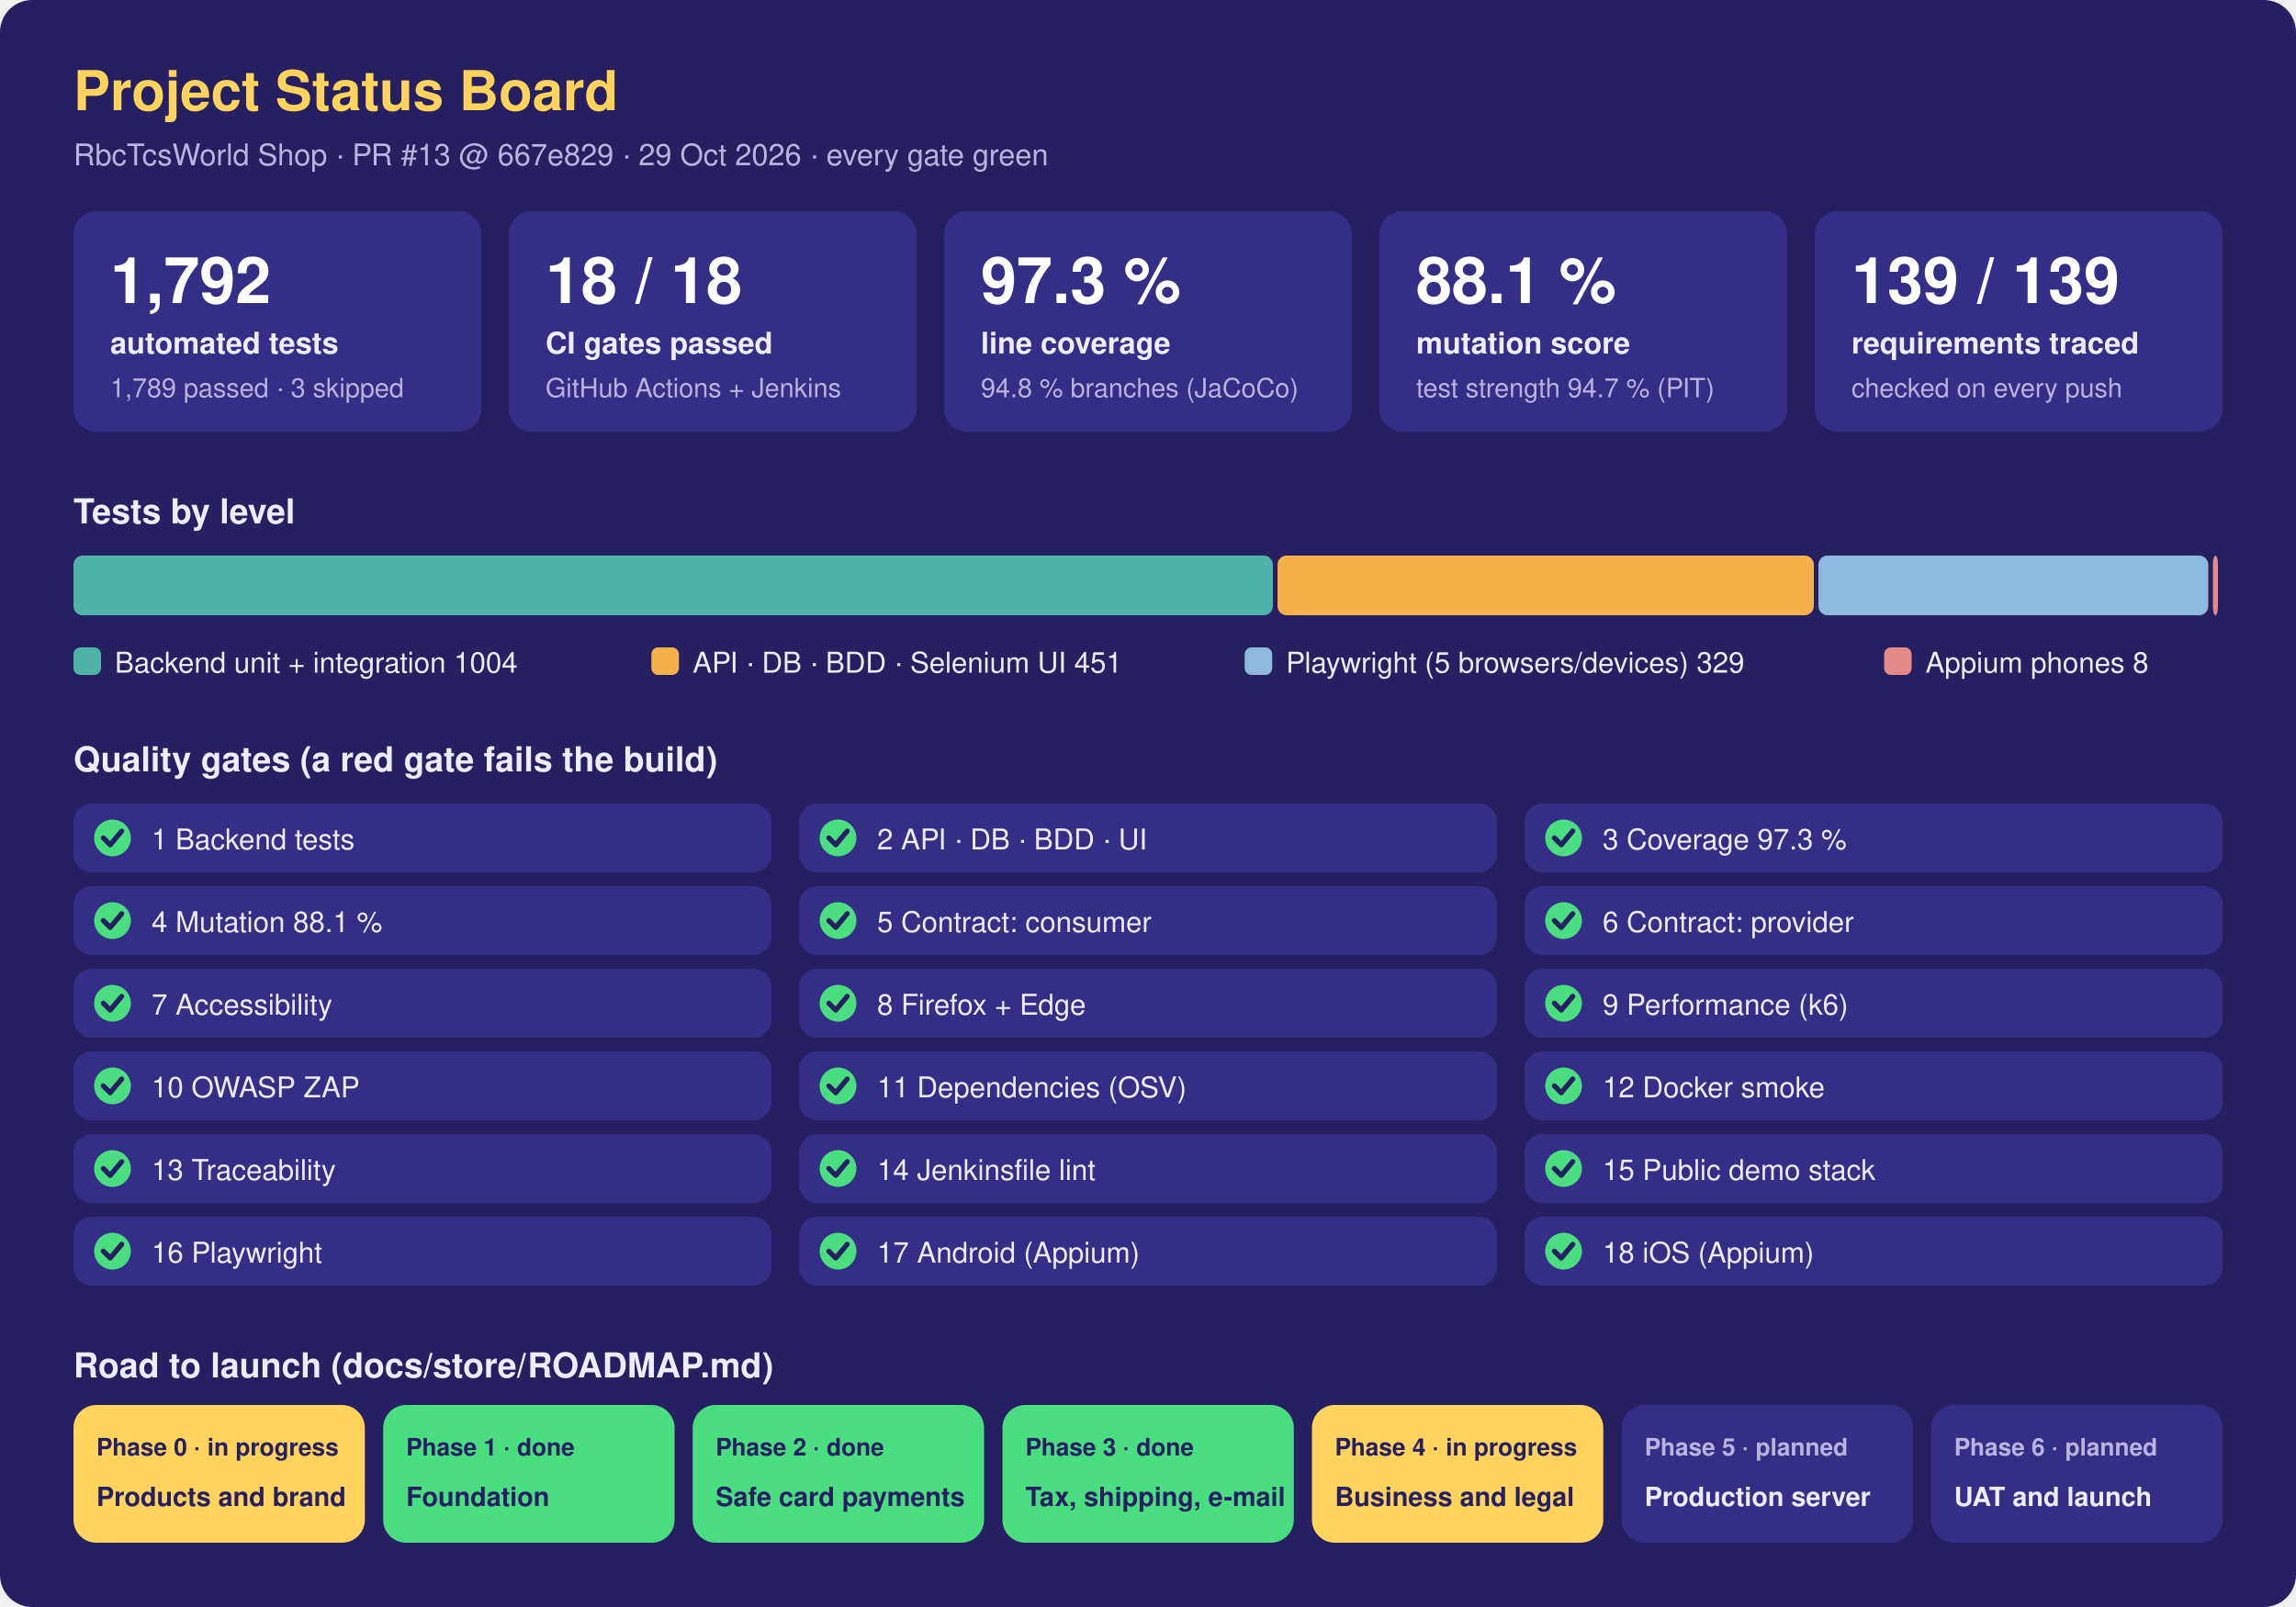
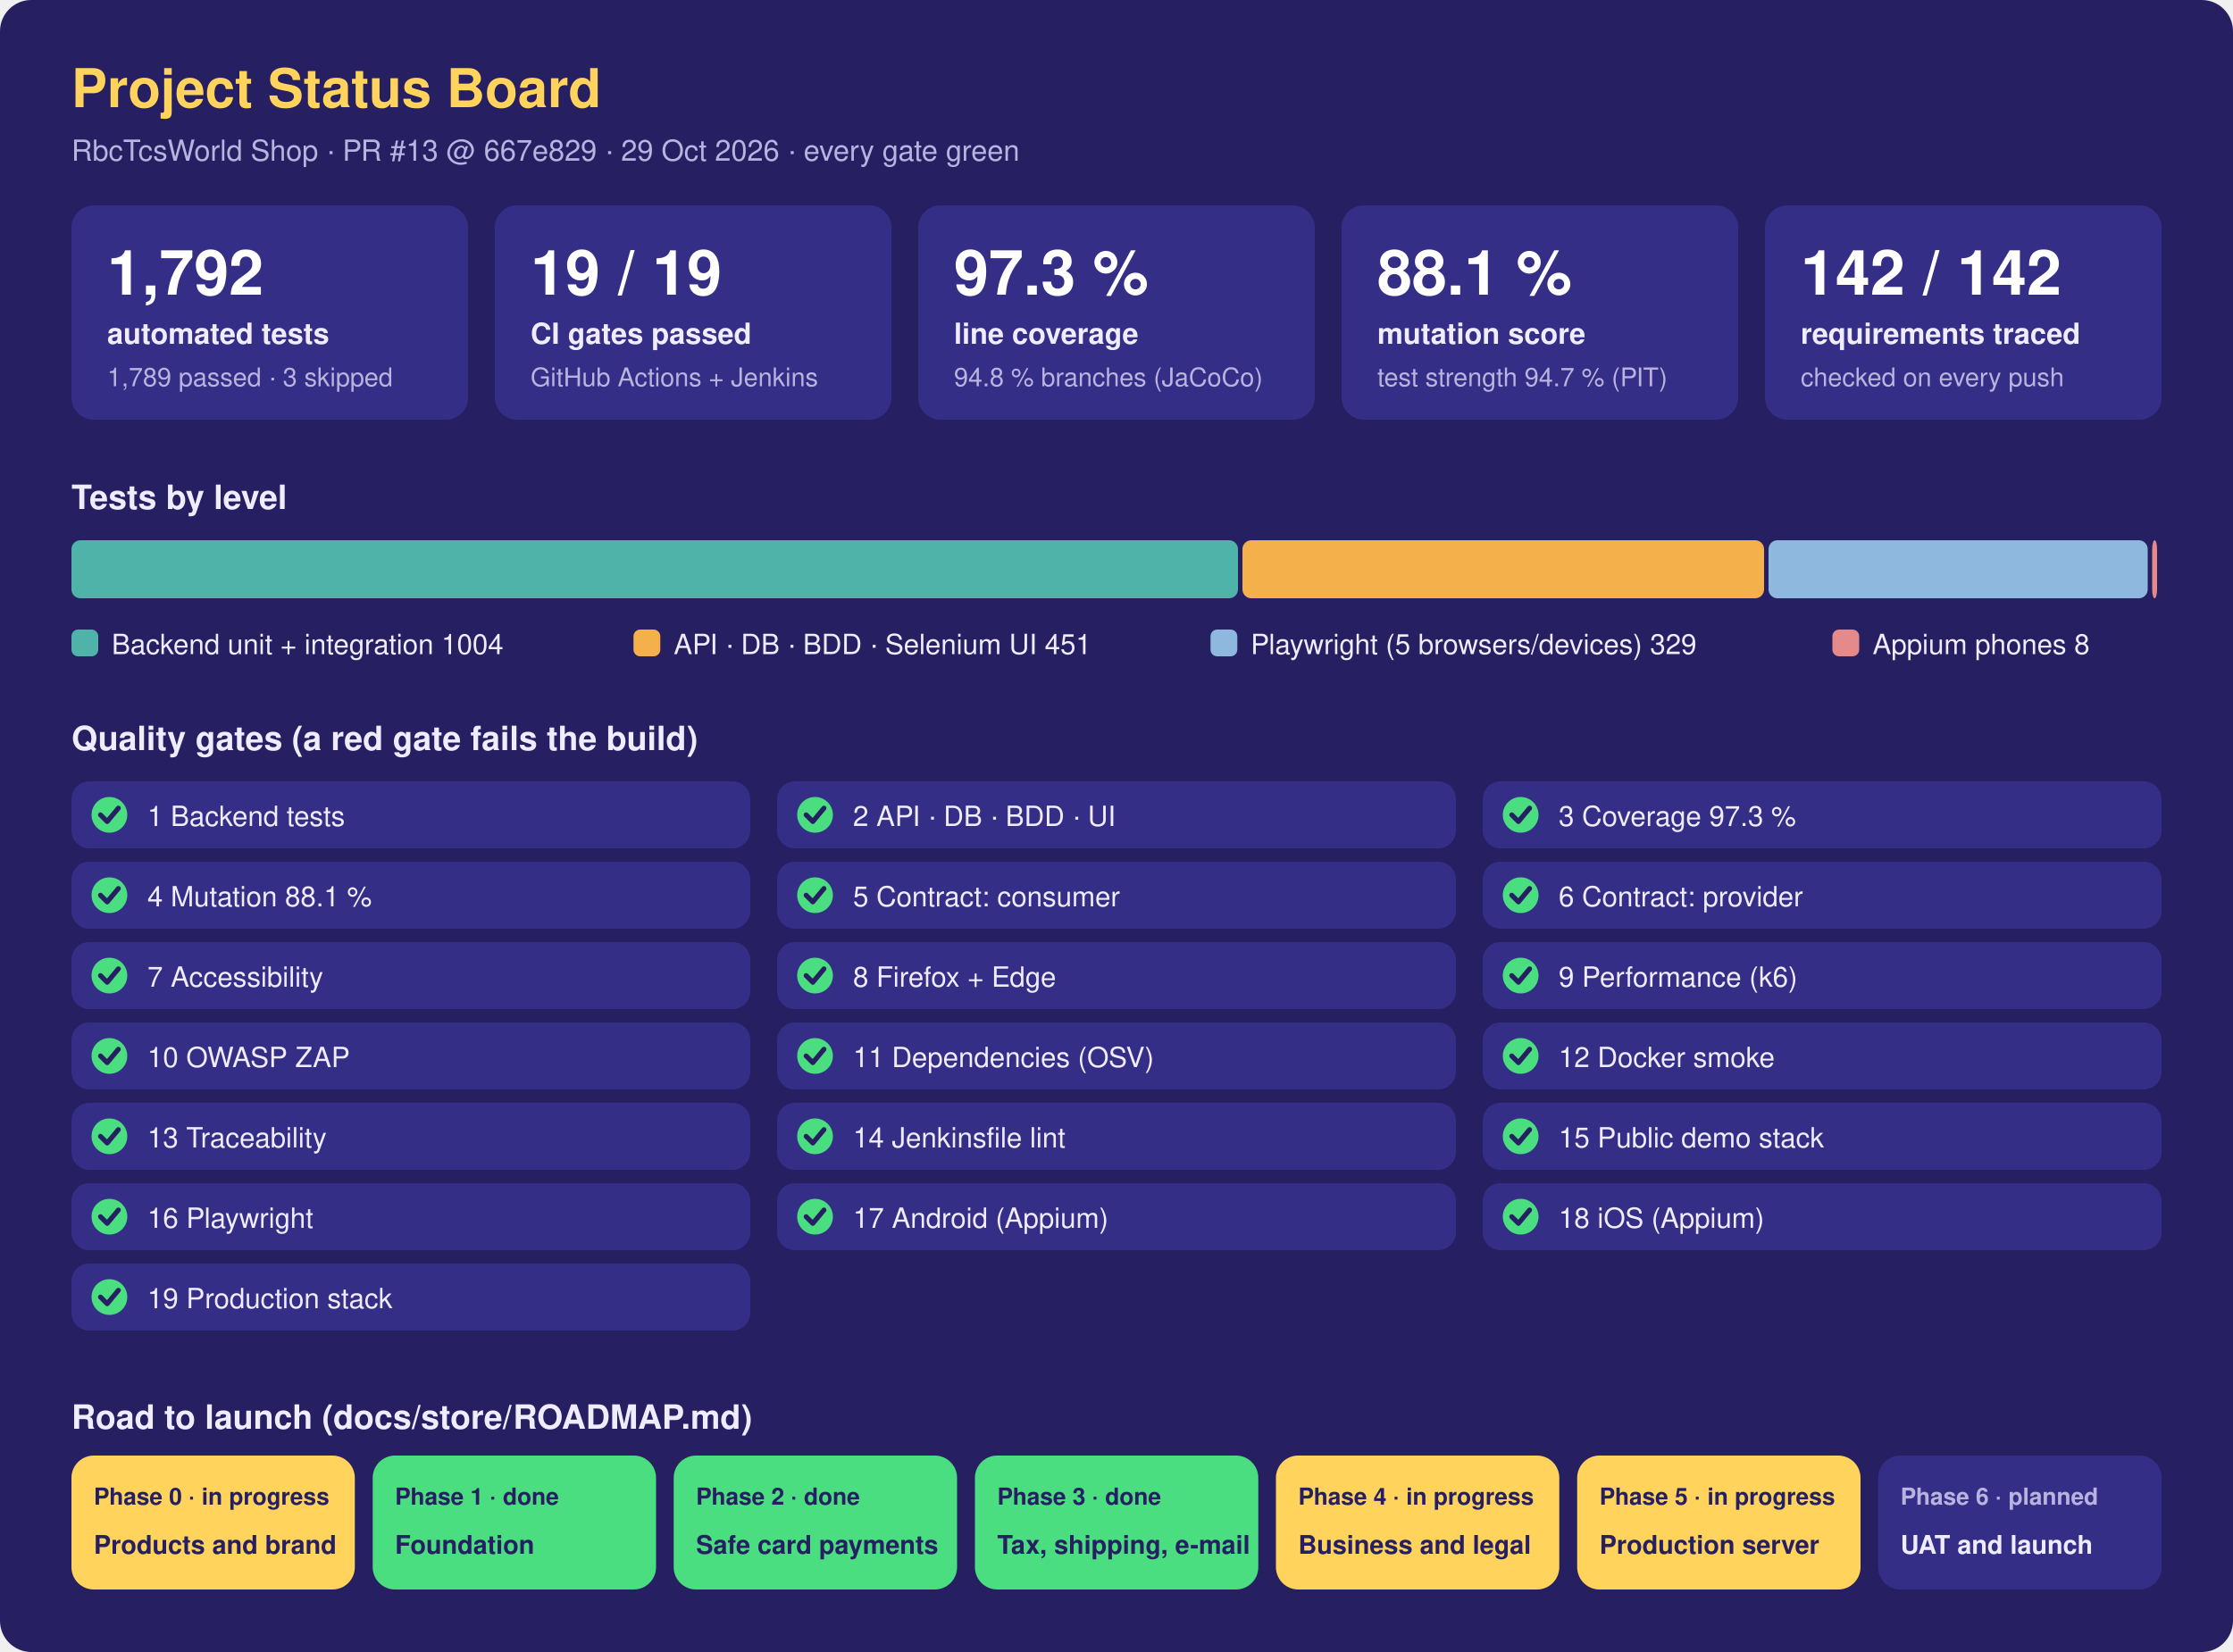
- <svg xmlns="http://www.w3.org/2000/svg" width="1000" height="700" viewBox="0 0 1000 700" role="img" aria-label="Project status board: 1792 automated tests, 1789 passed and 3 skipped by design; 18 of 18 CI gates passed; 97.3 percent line coverage; 88.1 percent mutation score; 139 of 139 requirements traced; road to launch: phase 1 foundation done, phase 0 products in progress, phases 2 and 3 (safe card payments; tax, shipping and e-mail) done, phase 4 business and legal in progress.">
-   <rect width="1000" height="700" rx="14" fill="#262063" />
+ <svg xmlns="http://www.w3.org/2000/svg" width="1000" height="740" viewBox="0 0 1000 740" role="img" aria-label="Project status board: 1792 automated tests, 1789 passed and 3 skipped by design; 19 of 19 CI gates passed; 97.3 percent line coverage; 88.1 percent mutation score; 142 of 142 requirements traced; road to launch: phase 1 foundation done, phase 0 products in progress, phases 2 and 3 (safe card payments; tax, shipping and e-mail) done, phase 4 business and legal in progress, phase 5 production server built.">
+   <rect width="1000" height="740" rx="14" fill="#262063" />
  <text x="32" y="48" font-family="'Segoe UI', Helvetica, Arial, sans-serif" font-size="24" font-weight="700" fill="#ffd35c" text-anchor="start">Project Status Board</text>
  <text x="32" y="72" font-family="'Segoe UI', Helvetica, Arial, sans-serif" font-size="13" font-weight="400" fill="#b9b3e0" text-anchor="start">RbcTcsWorld Shop · PR #13 @ 667e829 · 29 Oct 2026 · every gate green</text>
  <rect x="32.0" y="92" width="177.6" height="96" rx="10" fill="#352e86" />
  <text x="48.0" y="132" font-family="'Segoe UI', Helvetica, Arial, sans-serif" font-size="28" font-weight="700" fill="#ffffff" text-anchor="start">1,792</text>
  <text x="48.0" y="154" font-family="'Segoe UI', Helvetica, Arial, sans-serif" font-size="13" font-weight="600" fill="#efecff" text-anchor="start">automated tests</text>
  <text x="48.0" y="173" font-family="'Segoe UI', Helvetica, Arial, sans-serif" font-size="11.5" font-weight="400" fill="#b9b3e0" text-anchor="start">1,789 passed · 3 skipped</text>
  <rect x="221.6" y="92" width="177.6" height="96" rx="10" fill="#352e86" />
-   <text x="237.6" y="132" font-family="'Segoe UI', Helvetica, Arial, sans-serif" font-size="28" font-weight="700" fill="#ffffff" text-anchor="start">18 / 18</text>
+   <text x="237.6" y="132" font-family="'Segoe UI', Helvetica, Arial, sans-serif" font-size="28" font-weight="700" fill="#ffffff" text-anchor="start">19 / 19</text>
  <text x="237.6" y="154" font-family="'Segoe UI', Helvetica, Arial, sans-serif" font-size="13" font-weight="600" fill="#efecff" text-anchor="start">CI gates passed</text>
  <text x="237.6" y="173" font-family="'Segoe UI', Helvetica, Arial, sans-serif" font-size="11.5" font-weight="400" fill="#b9b3e0" text-anchor="start">GitHub Actions + Jenkins</text>
  <rect x="411.2" y="92" width="177.6" height="96" rx="10" fill="#352e86" />
  <text x="427.2" y="132" font-family="'Segoe UI', Helvetica, Arial, sans-serif" font-size="28" font-weight="700" fill="#ffffff" text-anchor="start">97.3 %</text>
  <text x="427.2" y="154" font-family="'Segoe UI', Helvetica, Arial, sans-serif" font-size="13" font-weight="600" fill="#efecff" text-anchor="start">line coverage</text>
  <text x="427.2" y="173" font-family="'Segoe UI', Helvetica, Arial, sans-serif" font-size="11.5" font-weight="400" fill="#b9b3e0" text-anchor="start">94.8 % branches (JaCoCo)</text>
  <rect x="600.8" y="92" width="177.6" height="96" rx="10" fill="#352e86" />
  <text x="616.8" y="132" font-family="'Segoe UI', Helvetica, Arial, sans-serif" font-size="28" font-weight="700" fill="#ffffff" text-anchor="start">88.1 %</text>
  <text x="616.8" y="154" font-family="'Segoe UI', Helvetica, Arial, sans-serif" font-size="13" font-weight="600" fill="#efecff" text-anchor="start">mutation score</text>
  <text x="616.8" y="173" font-family="'Segoe UI', Helvetica, Arial, sans-serif" font-size="11.5" font-weight="400" fill="#b9b3e0" text-anchor="start">test strength 94.7 % (PIT)</text>
  <rect x="790.4" y="92" width="177.6" height="96" rx="10" fill="#352e86" />
-   <text x="806.4" y="132" font-family="'Segoe UI', Helvetica, Arial, sans-serif" font-size="28" font-weight="700" fill="#ffffff" text-anchor="start">139 / 139</text>
+   <text x="806.4" y="132" font-family="'Segoe UI', Helvetica, Arial, sans-serif" font-size="28" font-weight="700" fill="#ffffff" text-anchor="start">142 / 142</text>
  <text x="806.4" y="154" font-family="'Segoe UI', Helvetica, Arial, sans-serif" font-size="13" font-weight="600" fill="#efecff" text-anchor="start">requirements traced</text>
  <text x="806.4" y="173" font-family="'Segoe UI', Helvetica, Arial, sans-serif" font-size="11.5" font-weight="400" fill="#b9b3e0" text-anchor="start">checked on every push</text>
  <text x="32" y="228" font-family="'Segoe UI', Helvetica, Arial, sans-serif" font-size="15" font-weight="700" fill="#efecff" text-anchor="start">Tests by level</text>
  <rect x="32.0" y="242" width="522.4" height="26" rx="4" fill="#4fb3a9" />
  <rect x="556.4" y="242" width="233.6" height="26" rx="4" fill="#f4b04a" />
  <rect x="792.0" y="242" width="169.8" height="26" rx="4" fill="#8fb8de" />
  <rect x="963.8" y="242" width="2.2" height="26" rx="4" fill="#e58a8a" />
  <rect x="32" y="282" width="12" height="12" rx="3" fill="#4fb3a9" />
  <text x="50" y="293" font-family="'Segoe UI', Helvetica, Arial, sans-serif" font-size="12.5" font-weight="400" fill="#efecff" text-anchor="start">Backend unit + integration 1004</text>
  <rect x="283.7" y="282" width="12" height="12" rx="3" fill="#f4b04a" />
  <text x="301.7" y="293" font-family="'Segoe UI', Helvetica, Arial, sans-serif" font-size="12.5" font-weight="400" fill="#efecff" text-anchor="start">API · DB · BDD · Selenium UI 451</text>
  <rect x="542.1" y="282" width="12" height="12" rx="3" fill="#8fb8de" />
  <text x="560.1" y="293" font-family="'Segoe UI', Helvetica, Arial, sans-serif" font-size="12.5" font-weight="400" fill="#efecff" text-anchor="start">Playwright (5 browsers/devices) 329</text>
  <rect x="820.6" y="282" width="12" height="12" rx="3" fill="#e58a8a" />
  <text x="838.6" y="293" font-family="'Segoe UI', Helvetica, Arial, sans-serif" font-size="12.5" font-weight="400" fill="#efecff" text-anchor="start">Appium phones 8</text>
  <text x="32" y="336" font-family="'Segoe UI', Helvetica, Arial, sans-serif" font-size="15" font-weight="700" fill="#efecff" text-anchor="start">Quality gates (a red gate fails the build)</text>
  <rect x="32.0" y="350" width="304.0" height="30" rx="8" fill="#352e86" />
  <circle cx="49.0" cy="365" r="8" fill="#4ade80" />
  <path d="M45.0 365 l3 3 l5 -6" fill="none" stroke="#262063" stroke-width="2.2" stroke-linecap="round" stroke-linejoin="round" />
  <text x="66.0" y="370" font-family="'Segoe UI', Helvetica, Arial, sans-serif" font-size="12.5" font-weight="400" fill="#efecff" text-anchor="start">1  Backend tests</text>
  <rect x="348.0" y="350" width="304.0" height="30" rx="8" fill="#352e86" />
  <circle cx="365.0" cy="365" r="8" fill="#4ade80" />
  <path d="M361.0 365 l3 3 l5 -6" fill="none" stroke="#262063" stroke-width="2.2" stroke-linecap="round" stroke-linejoin="round" />
  <text x="382.0" y="370" font-family="'Segoe UI', Helvetica, Arial, sans-serif" font-size="12.5" font-weight="400" fill="#efecff" text-anchor="start">2  API · DB · BDD · UI</text>
  <rect x="664.0" y="350" width="304.0" height="30" rx="8" fill="#352e86" />
  <circle cx="681.0" cy="365" r="8" fill="#4ade80" />
  <path d="M677.0 365 l3 3 l5 -6" fill="none" stroke="#262063" stroke-width="2.2" stroke-linecap="round" stroke-linejoin="round" />
  <text x="698.0" y="370" font-family="'Segoe UI', Helvetica, Arial, sans-serif" font-size="12.5" font-weight="400" fill="#efecff" text-anchor="start">3  Coverage 97.3 %</text>
  <rect x="32.0" y="386" width="304.0" height="30" rx="8" fill="#352e86" />
  <circle cx="49.0" cy="401" r="8" fill="#4ade80" />
  <path d="M45.0 401 l3 3 l5 -6" fill="none" stroke="#262063" stroke-width="2.2" stroke-linecap="round" stroke-linejoin="round" />
  <text x="66.0" y="406" font-family="'Segoe UI', Helvetica, Arial, sans-serif" font-size="12.5" font-weight="400" fill="#efecff" text-anchor="start">4  Mutation 88.1 %</text>
  <rect x="348.0" y="386" width="304.0" height="30" rx="8" fill="#352e86" />
  <circle cx="365.0" cy="401" r="8" fill="#4ade80" />
  <path d="M361.0 401 l3 3 l5 -6" fill="none" stroke="#262063" stroke-width="2.2" stroke-linecap="round" stroke-linejoin="round" />
  <text x="382.0" y="406" font-family="'Segoe UI', Helvetica, Arial, sans-serif" font-size="12.5" font-weight="400" fill="#efecff" text-anchor="start">5  Contract: consumer</text>
  <rect x="664.0" y="386" width="304.0" height="30" rx="8" fill="#352e86" />
  <circle cx="681.0" cy="401" r="8" fill="#4ade80" />
  <path d="M677.0 401 l3 3 l5 -6" fill="none" stroke="#262063" stroke-width="2.2" stroke-linecap="round" stroke-linejoin="round" />
  <text x="698.0" y="406" font-family="'Segoe UI', Helvetica, Arial, sans-serif" font-size="12.5" font-weight="400" fill="#efecff" text-anchor="start">6  Contract: provider</text>
  <rect x="32.0" y="422" width="304.0" height="30" rx="8" fill="#352e86" />
  <circle cx="49.0" cy="437" r="8" fill="#4ade80" />
  <path d="M45.0 437 l3 3 l5 -6" fill="none" stroke="#262063" stroke-width="2.2" stroke-linecap="round" stroke-linejoin="round" />
  <text x="66.0" y="442" font-family="'Segoe UI', Helvetica, Arial, sans-serif" font-size="12.5" font-weight="400" fill="#efecff" text-anchor="start">7  Accessibility</text>
  <rect x="348.0" y="422" width="304.0" height="30" rx="8" fill="#352e86" />
  <circle cx="365.0" cy="437" r="8" fill="#4ade80" />
  <path d="M361.0 437 l3 3 l5 -6" fill="none" stroke="#262063" stroke-width="2.2" stroke-linecap="round" stroke-linejoin="round" />
  <text x="382.0" y="442" font-family="'Segoe UI', Helvetica, Arial, sans-serif" font-size="12.5" font-weight="400" fill="#efecff" text-anchor="start">8  Firefox + Edge</text>
  <rect x="664.0" y="422" width="304.0" height="30" rx="8" fill="#352e86" />
  <circle cx="681.0" cy="437" r="8" fill="#4ade80" />
  <path d="M677.0 437 l3 3 l5 -6" fill="none" stroke="#262063" stroke-width="2.2" stroke-linecap="round" stroke-linejoin="round" />
  <text x="698.0" y="442" font-family="'Segoe UI', Helvetica, Arial, sans-serif" font-size="12.5" font-weight="400" fill="#efecff" text-anchor="start">9  Performance (k6)</text>
  <rect x="32.0" y="458" width="304.0" height="30" rx="8" fill="#352e86" />
  <circle cx="49.0" cy="473" r="8" fill="#4ade80" />
  <path d="M45.0 473 l3 3 l5 -6" fill="none" stroke="#262063" stroke-width="2.2" stroke-linecap="round" stroke-linejoin="round" />
  <text x="66.0" y="478" font-family="'Segoe UI', Helvetica, Arial, sans-serif" font-size="12.5" font-weight="400" fill="#efecff" text-anchor="start">10  OWASP ZAP</text>
  <rect x="348.0" y="458" width="304.0" height="30" rx="8" fill="#352e86" />
  <circle cx="365.0" cy="473" r="8" fill="#4ade80" />
  <path d="M361.0 473 l3 3 l5 -6" fill="none" stroke="#262063" stroke-width="2.2" stroke-linecap="round" stroke-linejoin="round" />
  <text x="382.0" y="478" font-family="'Segoe UI', Helvetica, Arial, sans-serif" font-size="12.5" font-weight="400" fill="#efecff" text-anchor="start">11  Dependencies (OSV)</text>
  <rect x="664.0" y="458" width="304.0" height="30" rx="8" fill="#352e86" />
  <circle cx="681.0" cy="473" r="8" fill="#4ade80" />
  <path d="M677.0 473 l3 3 l5 -6" fill="none" stroke="#262063" stroke-width="2.2" stroke-linecap="round" stroke-linejoin="round" />
  <text x="698.0" y="478" font-family="'Segoe UI', Helvetica, Arial, sans-serif" font-size="12.5" font-weight="400" fill="#efecff" text-anchor="start">12  Docker smoke</text>
  <rect x="32.0" y="494" width="304.0" height="30" rx="8" fill="#352e86" />
  <circle cx="49.0" cy="509" r="8" fill="#4ade80" />
  <path d="M45.0 509 l3 3 l5 -6" fill="none" stroke="#262063" stroke-width="2.2" stroke-linecap="round" stroke-linejoin="round" />
  <text x="66.0" y="514" font-family="'Segoe UI', Helvetica, Arial, sans-serif" font-size="12.5" font-weight="400" fill="#efecff" text-anchor="start">13  Traceability</text>
  <rect x="348.0" y="494" width="304.0" height="30" rx="8" fill="#352e86" />
  <circle cx="365.0" cy="509" r="8" fill="#4ade80" />
  <path d="M361.0 509 l3 3 l5 -6" fill="none" stroke="#262063" stroke-width="2.2" stroke-linecap="round" stroke-linejoin="round" />
  <text x="382.0" y="514" font-family="'Segoe UI', Helvetica, Arial, sans-serif" font-size="12.5" font-weight="400" fill="#efecff" text-anchor="start">14  Jenkinsfile lint</text>
  <rect x="664.0" y="494" width="304.0" height="30" rx="8" fill="#352e86" />
  <circle cx="681.0" cy="509" r="8" fill="#4ade80" />
  <path d="M677.0 509 l3 3 l5 -6" fill="none" stroke="#262063" stroke-width="2.2" stroke-linecap="round" stroke-linejoin="round" />
  <text x="698.0" y="514" font-family="'Segoe UI', Helvetica, Arial, sans-serif" font-size="12.5" font-weight="400" fill="#efecff" text-anchor="start">15  Public demo stack</text>
  <rect x="32.0" y="530" width="304.0" height="30" rx="8" fill="#352e86" />
  <circle cx="49.0" cy="545" r="8" fill="#4ade80" />
  <path d="M45.0 545 l3 3 l5 -6" fill="none" stroke="#262063" stroke-width="2.2" stroke-linecap="round" stroke-linejoin="round" />
  <text x="66.0" y="550" font-family="'Segoe UI', Helvetica, Arial, sans-serif" font-size="12.5" font-weight="400" fill="#efecff" text-anchor="start">16  Playwright</text>
  <rect x="348.0" y="530" width="304.0" height="30" rx="8" fill="#352e86" />
  <circle cx="365.0" cy="545" r="8" fill="#4ade80" />
  <path d="M361.0 545 l3 3 l5 -6" fill="none" stroke="#262063" stroke-width="2.2" stroke-linecap="round" stroke-linejoin="round" />
  <text x="382.0" y="550" font-family="'Segoe UI', Helvetica, Arial, sans-serif" font-size="12.5" font-weight="400" fill="#efecff" text-anchor="start">17  Android (Appium)</text>
  <rect x="664.0" y="530" width="304.0" height="30" rx="8" fill="#352e86" />
  <circle cx="681.0" cy="545" r="8" fill="#4ade80" />
  <path d="M677.0 545 l3 3 l5 -6" fill="none" stroke="#262063" stroke-width="2.2" stroke-linecap="round" stroke-linejoin="round" />
  <text x="698.0" y="550" font-family="'Segoe UI', Helvetica, Arial, sans-serif" font-size="12.5" font-weight="400" fill="#efecff" text-anchor="start">18  iOS (Appium)</text>
-   <text x="32" y="600" font-family="'Segoe UI', Helvetica, Arial, sans-serif" font-size="15" font-weight="700" fill="#efecff" text-anchor="start">Road to launch (docs/store/ROADMAP.md)</text>
-   <rect x="32.0" y="612" width="126.9" height="60" rx="10" fill="#ffd35c" />
-   <text x="42.0" y="634" font-family="'Segoe UI', Helvetica, Arial, sans-serif" font-size="10.5" font-weight="700" fill="#262063" text-anchor="start">Phase 0 · in progress</text>
-   <text x="42.0" y="656" font-family="'Segoe UI', Helvetica, Arial, sans-serif" font-size="11.5" font-weight="600" fill="#262063" text-anchor="start">Products and brand</text>
-   <rect x="166.9" y="612" width="126.9" height="60" rx="10" fill="#4ade80" />
-   <text x="176.9" y="634" font-family="'Segoe UI', Helvetica, Arial, sans-serif" font-size="10.5" font-weight="700" fill="#262063" text-anchor="start">Phase 1 · done</text>
-   <text x="176.9" y="656" font-family="'Segoe UI', Helvetica, Arial, sans-serif" font-size="11.5" font-weight="600" fill="#262063" text-anchor="start">Foundation</text>
-   <rect x="301.7" y="612" width="126.9" height="60" rx="10" fill="#4ade80" />
-   <text x="311.7" y="634" font-family="'Segoe UI', Helvetica, Arial, sans-serif" font-size="10.5" font-weight="700" fill="#262063" text-anchor="start">Phase 2 · done</text>
-   <text x="311.7" y="656" font-family="'Segoe UI', Helvetica, Arial, sans-serif" font-size="11.5" font-weight="600" fill="#262063" text-anchor="start">Safe card payments</text>
-   <rect x="436.6" y="612" width="126.9" height="60" rx="10" fill="#4ade80" />
-   <text x="446.6" y="634" font-family="'Segoe UI', Helvetica, Arial, sans-serif" font-size="10.5" font-weight="700" fill="#262063" text-anchor="start">Phase 3 · done</text>
-   <text x="446.6" y="656" font-family="'Segoe UI', Helvetica, Arial, sans-serif" font-size="11.5" font-weight="600" fill="#262063" text-anchor="start">Tax, shipping, e-mail</text>
-   <rect x="571.4" y="612" width="126.9" height="60" rx="10" fill="#ffd35c" />
-   <text x="581.4" y="634" font-family="'Segoe UI', Helvetica, Arial, sans-serif" font-size="10.5" font-weight="700" fill="#262063" text-anchor="start">Phase 4 · in progress</text>
-   <text x="581.4" y="656" font-family="'Segoe UI', Helvetica, Arial, sans-serif" font-size="11.5" font-weight="600" fill="#262063" text-anchor="start">Business and legal</text>
-   <rect x="706.3" y="612" width="126.9" height="60" rx="10" fill="#352e86" />
-   <text x="716.3" y="634" font-family="'Segoe UI', Helvetica, Arial, sans-serif" font-size="10.5" font-weight="700" fill="#b9b3e0" text-anchor="start">Phase 5 · planned</text>
-   <text x="716.3" y="656" font-family="'Segoe UI', Helvetica, Arial, sans-serif" font-size="11.5" font-weight="600" fill="#efecff" text-anchor="start">Production server</text>
-   <rect x="841.1" y="612" width="126.9" height="60" rx="10" fill="#352e86" />
-   <text x="851.1" y="634" font-family="'Segoe UI', Helvetica, Arial, sans-serif" font-size="10.5" font-weight="700" fill="#b9b3e0" text-anchor="start">Phase 6 · planned</text>
-   <text x="851.1" y="656" font-family="'Segoe UI', Helvetica, Arial, sans-serif" font-size="11.5" font-weight="600" fill="#efecff" text-anchor="start">UAT and launch</text>
+   <rect x="32.0" y="566" width="304.0" height="30" rx="8" fill="#352e86" />
+   <circle cx="49.0" cy="581" r="8" fill="#4ade80" />
+   <path d="M45.0 581 l3 3 l5 -6" fill="none" stroke="#262063" stroke-width="2.2" stroke-linecap="round" stroke-linejoin="round" />
+   <text x="66.0" y="586" font-family="'Segoe UI', Helvetica, Arial, sans-serif" font-size="12.5" font-weight="400" fill="#efecff" text-anchor="start">19  Production stack</text>
+   <text x="32" y="640" font-family="'Segoe UI', Helvetica, Arial, sans-serif" font-size="15" font-weight="700" fill="#efecff" text-anchor="start">Road to launch (docs/store/ROADMAP.md)</text>
+   <rect x="32.0" y="652" width="126.9" height="60" rx="10" fill="#ffd35c" />
+   <text x="42.0" y="674" font-family="'Segoe UI', Helvetica, Arial, sans-serif" font-size="10.5" font-weight="700" fill="#262063" text-anchor="start">Phase 0 · in progress</text>
+   <text x="42.0" y="696" font-family="'Segoe UI', Helvetica, Arial, sans-serif" font-size="11.5" font-weight="600" fill="#262063" text-anchor="start">Products and brand</text>
+   <rect x="166.9" y="652" width="126.9" height="60" rx="10" fill="#4ade80" />
+   <text x="176.9" y="674" font-family="'Segoe UI', Helvetica, Arial, sans-serif" font-size="10.5" font-weight="700" fill="#262063" text-anchor="start">Phase 1 · done</text>
+   <text x="176.9" y="696" font-family="'Segoe UI', Helvetica, Arial, sans-serif" font-size="11.5" font-weight="600" fill="#262063" text-anchor="start">Foundation</text>
+   <rect x="301.7" y="652" width="126.9" height="60" rx="10" fill="#4ade80" />
+   <text x="311.7" y="674" font-family="'Segoe UI', Helvetica, Arial, sans-serif" font-size="10.5" font-weight="700" fill="#262063" text-anchor="start">Phase 2 · done</text>
+   <text x="311.7" y="696" font-family="'Segoe UI', Helvetica, Arial, sans-serif" font-size="11.5" font-weight="600" fill="#262063" text-anchor="start">Safe card payments</text>
+   <rect x="436.6" y="652" width="126.9" height="60" rx="10" fill="#4ade80" />
+   <text x="446.6" y="674" font-family="'Segoe UI', Helvetica, Arial, sans-serif" font-size="10.5" font-weight="700" fill="#262063" text-anchor="start">Phase 3 · done</text>
+   <text x="446.6" y="696" font-family="'Segoe UI', Helvetica, Arial, sans-serif" font-size="11.5" font-weight="600" fill="#262063" text-anchor="start">Tax, shipping, e-mail</text>
+   <rect x="571.4" y="652" width="126.9" height="60" rx="10" fill="#ffd35c" />
+   <text x="581.4" y="674" font-family="'Segoe UI', Helvetica, Arial, sans-serif" font-size="10.5" font-weight="700" fill="#262063" text-anchor="start">Phase 4 · in progress</text>
+   <text x="581.4" y="696" font-family="'Segoe UI', Helvetica, Arial, sans-serif" font-size="11.5" font-weight="600" fill="#262063" text-anchor="start">Business and legal</text>
+   <rect x="706.3" y="652" width="126.9" height="60" rx="10" fill="#ffd35c" />
+   <text x="716.3" y="674" font-family="'Segoe UI', Helvetica, Arial, sans-serif" font-size="10.5" font-weight="700" fill="#262063" text-anchor="start">Phase 5 · in progress</text>
+   <text x="716.3" y="696" font-family="'Segoe UI', Helvetica, Arial, sans-serif" font-size="11.5" font-weight="600" fill="#262063" text-anchor="start">Production server</text>
+   <rect x="841.1" y="652" width="126.9" height="60" rx="10" fill="#352e86" />
+   <text x="851.1" y="674" font-family="'Segoe UI', Helvetica, Arial, sans-serif" font-size="10.5" font-weight="700" fill="#b9b3e0" text-anchor="start">Phase 6 · planned</text>
+   <text x="851.1" y="696" font-family="'Segoe UI', Helvetica, Arial, sans-serif" font-size="11.5" font-weight="600" fill="#efecff" text-anchor="start">UAT and launch</text>
</svg>
